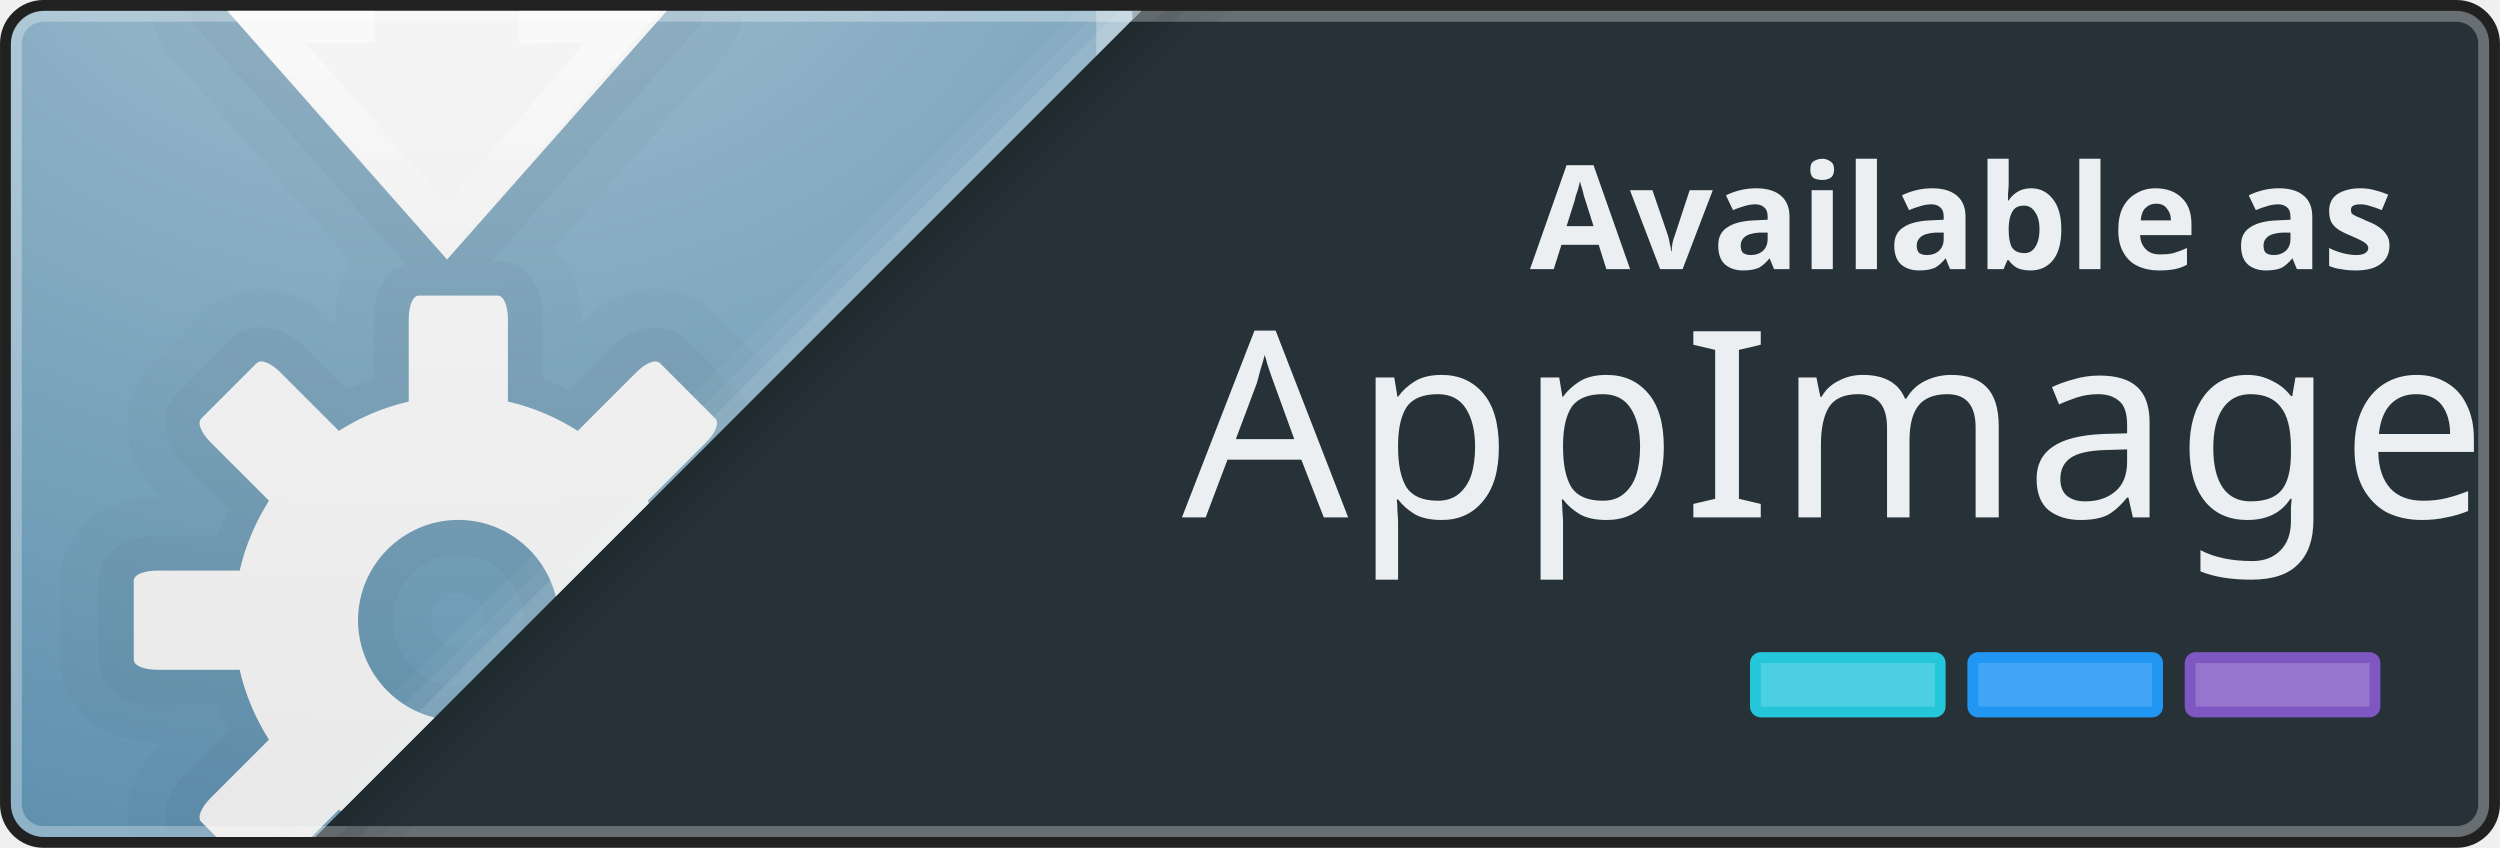
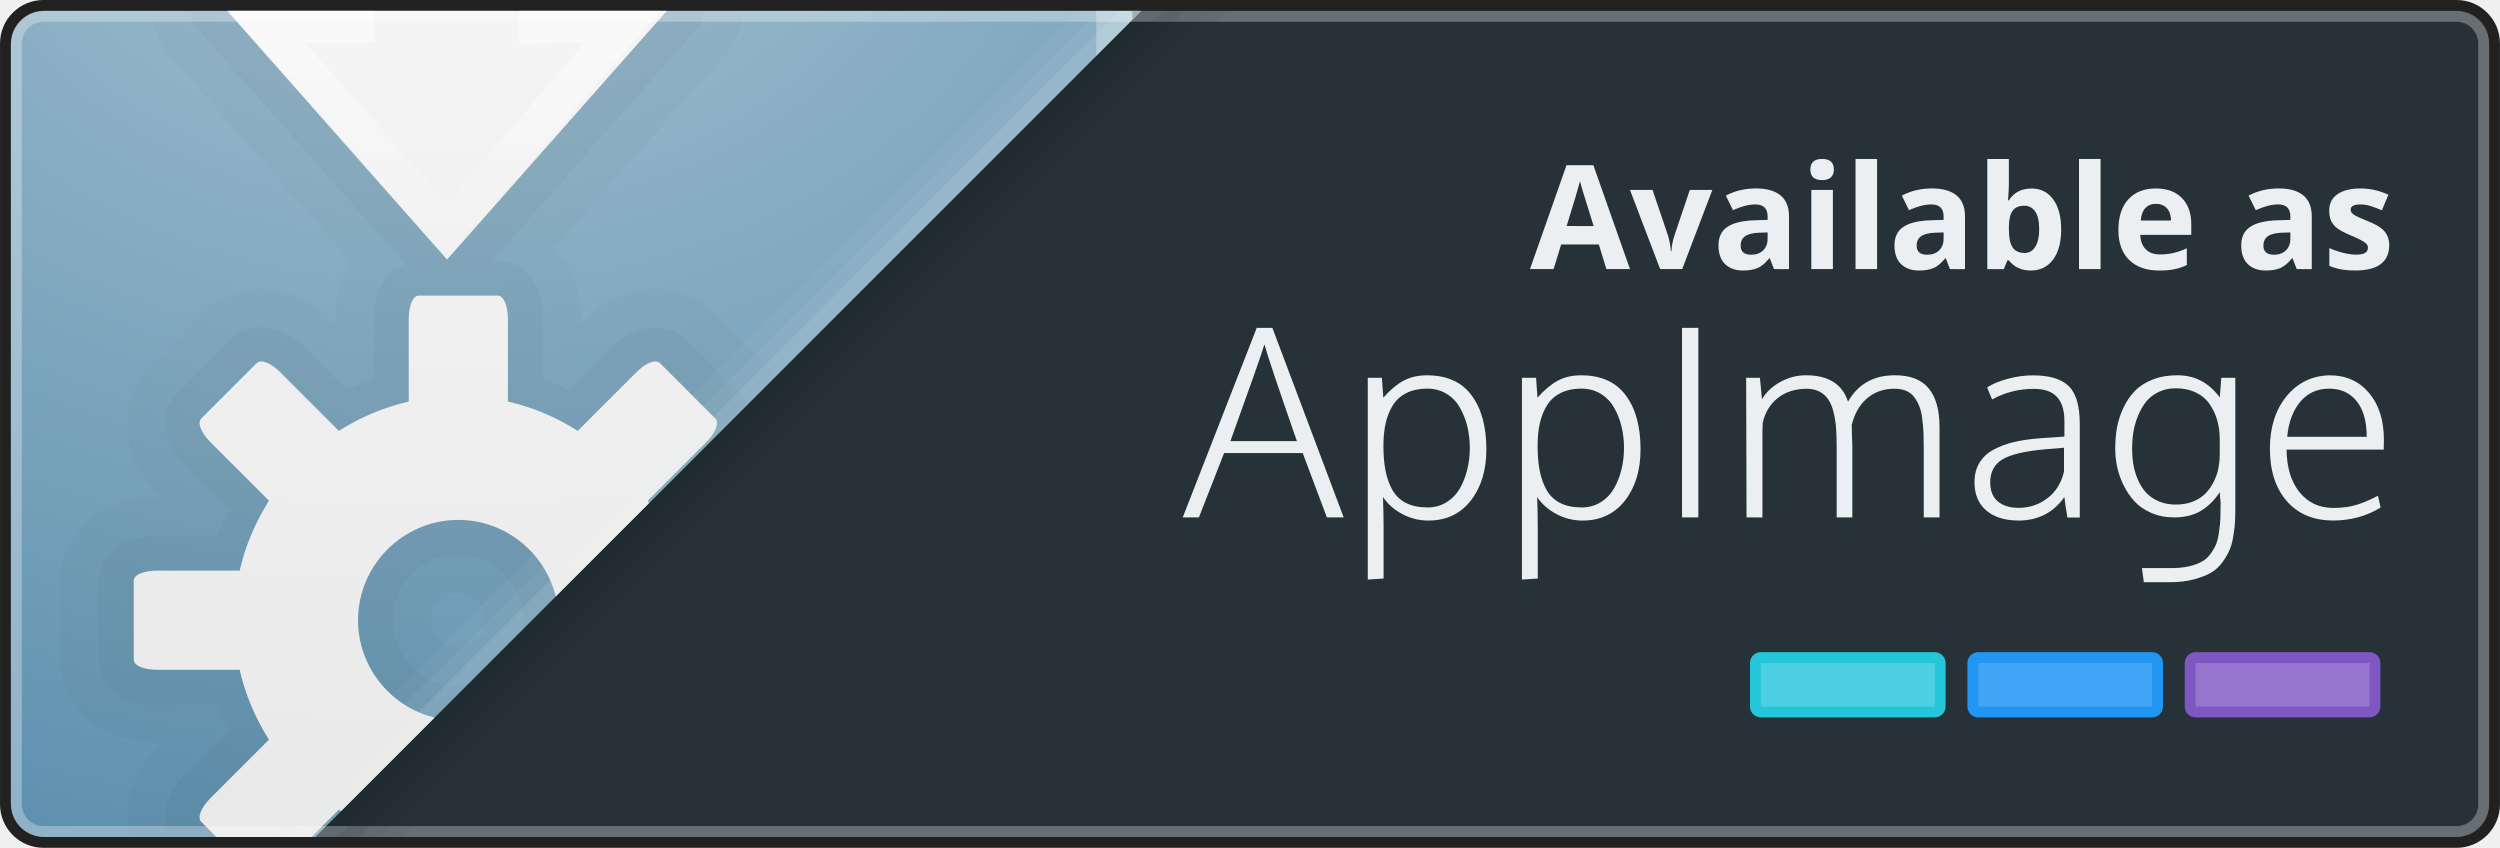
<svg xmlns="http://www.w3.org/2000/svg" xmlns:xlink="http://www.w3.org/1999/xlink" width="230" height="78" viewBox="0 0 60.854 20.638" version="1.1" id="svg8">
  <defs id="defs2">
    <clipPath clipPathUnits="userSpaceOnUse" id="clipPath6740">
      <path id="path6742" style="opacity:1;fill:#ffffff;fill-opacity:1;stroke:none;stroke-width:0.515;stroke-linecap:round;stroke-linejoin:round;stroke-miterlimit:4;stroke-dasharray:none;stroke-opacity:1" d="m 12.842,15.106 c -0.518,0 -0.935,0.417 -0.935,0.935 v 21.035 c 0,0.518 0.417,0.935 0.935,0.935 h 7.504 L 43.25,15.106 Z" />
    </clipPath>
    <radialGradient xlink:href="#linearGradient3688-166-749" id="radialGradient4027" gradientUnits="userSpaceOnUse" gradientTransform="matrix(2.003784,0,0,1.4,27.98813,-17.4)" cx="4.993" cy="43.5" fx="4.993" fy="43.5" r="2.5" />
    <linearGradient id="linearGradient3688-166-749">
      <stop id="stop2883" style="stop-color:#181818;stop-opacity:1" offset="0" />
      <stop id="stop2885" style="stop-color:#181818;stop-opacity:0" offset="1" />
    </linearGradient>
    <radialGradient xlink:href="#linearGradient3688-166-749" id="radialGradient4029" gradientUnits="userSpaceOnUse" gradientTransform="matrix(2.003784,0,0,1.4,-20.01187,-104.4)" cx="4.993" cy="43.5" fx="4.993" fy="43.5" r="2.5" />
    <linearGradient xlink:href="#linearGradient3702-501-757" id="linearGradient3508" gradientUnits="userSpaceOnUse" x1="25.058" y1="47.028" x2="25.058" y2="39.999" />
    <linearGradient id="linearGradient3702-501-757">
      <stop id="stop2895" style="stop-color:#181818;stop-opacity:0" offset="0" />
      <stop id="stop2897" style="stop-color:#181818;stop-opacity:1" offset="0.5" />
      <stop id="stop2899" style="stop-color:#181818;stop-opacity:0" offset="1" />
    </linearGradient>
    <radialGradient xlink:href="#linearGradient3993" id="radialGradient4033" gradientUnits="userSpaceOnUse" gradientTransform="matrix(0,2.047877,-2.741054,-8.6412258e-8,47.16138,-8.837436)" cx="9.333" cy="8.45" fx="9.333" fy="8.45" r="20" />
    <linearGradient id="linearGradient3993">
      <stop offset="0" style="stop-color:#a3c0d0;stop-opacity:1" id="stop3995" />
      <stop offset="1" style="stop-color:#427da1;stop-opacity:1" id="stop4001" />
    </linearGradient>
    <linearGradient xlink:href="#linearGradient2508" id="linearGradient3510" gradientUnits="userSpaceOnUse" gradientTransform="translate(0,0.9674382)" x1="14.049" y1="44.137" x2="14.049" y2="4" />
    <linearGradient id="linearGradient2508">
      <stop offset="0" style="stop-color:#2e4a5a;stop-opacity:1" id="stop2510" />
      <stop offset="1" style="stop-color:#6e8796;stop-opacity:1" id="stop2512" />
    </linearGradient>
    <radialGradient xlink:href="#linearGradient3575" id="radialGradient4037" gradientUnits="userSpaceOnUse" gradientTransform="matrix(0,1.026201,-1.656112,9.4072203e-4,-56.09748,-45.33232)" cx="48.424" cy="-48.028" fx="48.424" fy="-48.028" r="38.213" />
    <linearGradient id="linearGradient3575">
      <stop offset="0" style="stop-color:#fafafa;stop-opacity:1" id="stop3577" />
      <stop offset="1" style="stop-color:#e6e6e6;stop-opacity:1" id="stop3579" />
    </linearGradient>
    <linearGradient xlink:href="#linearGradient4222" id="linearGradient3512" gradientUnits="userSpaceOnUse" gradientTransform="translate(0,0.9999987)" x1="24" y1="5" x2="24" y2="43" />
    <linearGradient id="linearGradient4222">
      <stop offset="0" style="stop-color:#ffffff;stop-opacity:1" id="stop4224" />
      <stop offset="1" style="stop-color:#ffffff;stop-opacity:0" id="stop4226" />
    </linearGradient>
    <linearGradient xlink:href="#linearGradient4222" id="linearGradient3514" gradientUnits="userSpaceOnUse" gradientTransform="matrix(0,0.3704967,-0.3617496,0,33.50832,6.167092)" x1="7.649" y1="26.437" x2="41.862" y2="26.437" />
  </defs>
  <g id="layer1" transform="translate(-89.80423,-135.6042)">
    <rect ry="1.058" y="135.604" x="89.804" height="20.638" width="60.854" id="rect3923" style="opacity:1;fill:#212121;fill-opacity:1;stroke:none;stroke-width:0.354;stroke-linecap:round;stroke-linejoin:round;stroke-miterlimit:4;stroke-dasharray:none;stroke-opacity:1" />
    <rect ry="0.821" y="135.869" x="90.069" height="20.108" width="60.325" id="rect3925" style="opacity:1;fill:#263238;fill-opacity:1;stroke:none;stroke-width:0.348;stroke-linecap:round;stroke-linejoin:round;stroke-miterlimit:4;stroke-dasharray:none;stroke-opacity:1" />
-     <text id="text3929" y="142.154" x="127.047" style="font-style:normal;font-variant:normal;font-weight:normal;font-stretch:normal;font-size:4.233px;line-height:1.25;font-family:Chivo;-inkscape-font-specification:Chivo;letter-spacing:0px;word-spacing:0px;opacity:1;fill:#eceff1;fill-opacity:1;stroke:none;stroke-width:0.265" xml:space="preserve">
-       <tspan style="font-style:normal;font-variant:normal;font-weight:bold;font-stretch:normal;font-size:3.528px;font-family:'Noto Sans';-inkscape-font-specification:'Noto Sans Bold';fill:#eceff1;fill-opacity:1;stroke-width:0.265" y="142.154" x="127.047" id="tspan3927">Available as</tspan>
-     </text>
-     <text id="text3933" y="148.199" x="118.575" style="font-style:normal;font-variant:normal;font-weight:normal;font-stretch:normal;font-size:6.35px;line-height:1.25;font-family:'Noto Sans';-inkscape-font-specification:'Noto Sans';letter-spacing:0px;word-spacing:0px;opacity:1;fill:#eceff1;fill-opacity:1;stroke:none;stroke-width:0.174" xml:space="preserve">
-       <tspan style="font-style:normal;font-variant:normal;font-weight:300;font-stretch:normal;font-size:6.35px;font-family:Oxygen;-inkscape-font-specification:'Oxygen Light';letter-spacing:0.11px;fill:#eceff1;fill-opacity:1;stroke-width:0.174" y="148.199" x="118.575" id="tspan3931">AppImage</tspan>
-     </text>
+     <g aria-label="Available as" id="text3929" style="font-size:4.233px;line-height:1.25;font-family:Chivo;-inkscape-font-specification:Chivo;letter-spacing:0px;word-spacing:0px;opacity:1;fill:#eceff1;stroke-width:0.265">
+       <path d="m 128.906,142.154 -0.183,-0.599 h -0.918 l -0.183,0.599 h -0.575 l 0.889,-2.529 h 0.653 l 0.892,2.529 z m -0.31,-1.047 q -0.253,-0.815 -0.286,-0.922 -0.031,-0.107 -0.045,-0.169 -0.057,0.22 -0.326,1.09 z" style="font-weight:bold;font-size:3.528px;font-family:'Noto Sans';-inkscape-font-specification:'Noto Sans Bold'" id="path887" />
+       <path d="m 130.215,142.154 -0.734,-1.926 h 0.549 l 0.372,1.097 q 0.057,0.179 0.074,0.394 h 0.014 q 0.01,-0.195 0.077,-0.394 l 0.37,-1.097 h 0.549 l -0.734,1.926 z" style="font-weight:bold;font-size:3.528px;font-family:'Noto Sans';-inkscape-font-specification:'Noto Sans Bold'" id="path889" />
+       <path d="m 132.986,142.154 -0.102,-0.262 h -0.014 q -0.133,0.167 -0.274,0.233 -0.14,0.064 -0.365,0.064 -0.277,0 -0.438,-0.158 -0.158,-0.158 -0.158,-0.451 0,-0.307 0.214,-0.451 0.215,-0.146 0.648,-0.162 l 0.334,-0.01 v -0.084 q 0,-0.293 -0.3,-0.293 -0.231,0 -0.543,0.14 l -0.174,-0.355 q 0.332,-0.174 0.737,-0.174 0.388,0 0.594,0.169 0.207,0.169 0.207,0.513 v 1.283 z m -0.155,-0.892 -0.203,0.007 q -0.229,0.007 -0.341,0.083 -0.112,0.076 -0.112,0.231 0,0.222 0.255,0.222 0.183,0 0.291,-0.105 0.11,-0.105 0.11,-0.279 z" style="font-weight:bold;font-size:3.528px;font-family:'Noto Sans';-inkscape-font-specification:'Noto Sans Bold'" id="path891" />
+       <path d="m 133.872,139.73 q 0,-0.257 0.286,-0.257 0.286,0 0.286,0.257 0,0.122 -0.072,0.191 -0.071,0.067 -0.214,0.067 -0.286,0 -0.286,-0.258 z m 0.548,2.424 h -0.525 v -1.926 h 0.525 z" style="font-weight:bold;font-size:3.528px;font-family:'Noto Sans';-inkscape-font-specification:'Noto Sans Bold'" id="path893" />
+       <path d="m 135.496,142.154 h -0.525 v -2.68 h 0.525 z" style="font-weight:bold;font-size:3.528px;font-family:'Noto Sans';-inkscape-font-specification:'Noto Sans Bold'" id="path895" />
+       <path d="m 137.27,142.154 -0.102,-0.262 h -0.014 q -0.133,0.167 -0.274,0.233 -0.14,0.064 -0.365,0.064 -0.277,0 -0.438,-0.158 -0.158,-0.158 -0.158,-0.451 0,-0.307 0.214,-0.451 0.215,-0.146 0.648,-0.162 l 0.334,-0.01 v -0.084 q 0,-0.293 -0.3,-0.293 -0.231,0 -0.543,0.14 l -0.174,-0.355 q 0.332,-0.174 0.737,-0.174 0.388,0 0.594,0.169 0.207,0.169 0.207,0.513 v 1.283 z m -0.155,-0.892 -0.203,0.007 q -0.229,0.007 -0.341,0.083 -0.112,0.076 -0.112,0.231 0,0.222 0.255,0.222 0.183,0 0.291,-0.105 0.11,-0.105 0.11,-0.279 z" style="font-weight:bold;font-size:3.528px;font-family:'Noto Sans';-inkscape-font-specification:'Noto Sans Bold'" id="path897" />
+       <path d="m 139.25,140.192 q 0.341,0 0.534,0.267 0.193,0.265 0.193,0.729 0,0.477 -0.2,0.739 -0.198,0.262 -0.541,0.262 -0.339,0 -0.532,-0.246 h -0.036 l -0.088,0.212 h -0.401 v -2.68 h 0.525 v 0.624 q 0,0.119 -0.021,0.381 h 0.021 q 0.184,-0.286 0.546,-0.286 z m -0.169,0.42 q -0.195,0 -0.284,0.121 -0.09,0.119 -0.093,0.394 v 0.057 q 0,0.31 0.091,0.444 0.093,0.134 0.293,0.134 0.162,0 0.257,-0.148 0.097,-0.15 0.097,-0.434 0,-0.284 -0.097,-0.425 -0.097,-0.143 -0.264,-0.143 z" style="font-weight:bold;font-size:3.528px;font-family:'Noto Sans';-inkscape-font-specification:'Noto Sans Bold'" id="path899" />
+       <path d="m 140.936,142.154 h -0.525 v -2.68 h 0.525 z" style="font-weight:bold;font-size:3.528px;font-family:'Noto Sans';-inkscape-font-specification:'Noto Sans Bold'" id="path901" />
+       <path d="m 142.285,140.566 q -0.167,0 -0.262,0.107 -0.095,0.105 -0.109,0.3 h 0.737 q -0.003,-0.195 -0.102,-0.3 -0.098,-0.107 -0.265,-0.107 z m 0.074,1.623 q -0.465,0 -0.727,-0.257 -0.262,-0.257 -0.262,-0.727 0,-0.484 0.241,-0.748 0.243,-0.265 0.67,-0.265 0.408,0 0.636,0.233 0.227,0.233 0.227,0.642 v 0.255 h -1.242 q 0.009,0.224 0.133,0.35 0.124,0.126 0.348,0.126 0.174,0 0.329,-0.036 0.155,-0.036 0.324,-0.115 v 0.407 q -0.138,0.069 -0.295,0.102 -0.157,0.034 -0.382,0.034 z" style="font-weight:bold;font-size:3.528px;font-family:'Noto Sans';-inkscape-font-specification:'Noto Sans Bold'" id="path903" />
+       <path d="m 145.711,142.154 -0.102,-0.262 h -0.014 q -0.133,0.167 -0.274,0.233 -0.14,0.064 -0.365,0.064 -0.277,0 -0.438,-0.158 -0.158,-0.158 -0.158,-0.451 0,-0.307 0.214,-0.451 0.215,-0.146 0.648,-0.162 l 0.334,-0.01 v -0.084 q 0,-0.293 -0.3,-0.293 -0.231,0 -0.543,0.14 l -0.174,-0.355 q 0.332,-0.174 0.737,-0.174 0.388,0 0.594,0.169 0.207,0.169 0.207,0.513 v 1.283 z m -0.155,-0.892 -0.203,0.007 q -0.229,0.007 -0.341,0.083 -0.112,0.076 -0.112,0.231 0,0.222 0.255,0.222 0.183,0 0.291,-0.105 0.11,-0.105 0.11,-0.279 z" style="font-weight:bold;font-size:3.528px;font-family:'Noto Sans';-inkscape-font-specification:'Noto Sans Bold'" id="path905" />
+       <path d="m 147.962,141.582 q 0,0.296 -0.207,0.451 -0.205,0.155 -0.615,0.155 -0.21,0 -0.358,-0.029 -0.148,-0.028 -0.277,-0.083 v -0.434 q 0.146,0.069 0.329,0.115 0.184,0.046 0.324,0.046 0.286,0 0.286,-0.165 0,-0.062 -0.038,-0.1 -0.038,-0.04 -0.131,-0.088 -0.093,-0.05 -0.248,-0.115 -0.222,-0.093 -0.327,-0.172 -0.103,-0.079 -0.152,-0.181 -0.046,-0.103 -0.046,-0.253 0,-0.257 0.198,-0.396 0.2,-0.141 0.565,-0.141 0.348,0 0.677,0.152 l -0.158,0.379 q -0.145,-0.062 -0.27,-0.102 -0.126,-0.04 -0.257,-0.04 -0.233,0 -0.233,0.126 0,0.071 0.074,0.122 0.076,0.052 0.329,0.153 0.226,0.091 0.331,0.171 0.105,0.079 0.155,0.183 0.05,0.103 0.05,0.246 z" style="font-weight:bold;font-size:3.528px;font-family:'Noto Sans';-inkscape-font-specification:'Noto Sans Bold'" id="path907" />
+     </g>
+     <g aria-label="AppImage" id="text3933" style="font-size:6.35px;line-height:1.25;font-family:'Noto Sans';-inkscape-font-specification:'Noto Sans';letter-spacing:0px;word-spacing:0px;opacity:1;fill:#eceff1;stroke-width:0.174">
+       <path d="m 118.594,148.199 1.801,-4.614 h 0.381 l 1.736,4.614 h -0.409 l -0.589,-1.566 h -1.913 l -0.614,1.566 z m 1.16,-1.857 h 1.619 q -0.698,-2.003 -0.791,-2.356 -0.037,0.136 -0.245,0.726 -0.208,0.589 -0.397,1.11 z" style="font-weight:300;font-family:Oxygen;-inkscape-font-specification:'Oxygen Light';letter-spacing:0.11px" id="path910" />
+       <path d="m 123.098,149.712 v -4.911 h 0.344 l 0.034,0.484 q 0.239,-0.273 0.484,-0.409 0.248,-0.136 0.577,-0.136 0.726,0 1.085,0.484 0.363,0.481 0.363,1.318 0,0.763 -0.381,1.25 -0.381,0.484 -1.032,0.484 -0.335,0 -0.633,-0.158 -0.298,-0.158 -0.471,-0.415 0.015,0.381 0.015,0.75 v 1.234 z m 1.448,-1.755 q 0.264,0 0.468,-0.127 0.205,-0.127 0.326,-0.338 0.121,-0.211 0.18,-0.459 0.062,-0.251 0.062,-0.521 0,-0.273 -0.059,-0.521 -0.059,-0.248 -0.18,-0.459 -0.118,-0.214 -0.326,-0.341 -0.208,-0.127 -0.474,-0.127 -0.288,0 -0.499,0.105 -0.208,0.102 -0.332,0.295 -0.121,0.192 -0.177,0.437 -0.056,0.245 -0.056,0.552 0,0.353 0.053,0.617 0.053,0.264 0.171,0.471 0.121,0.205 0.332,0.31 0.211,0.105 0.512,0.105 z" style="font-weight:300;font-family:Oxygen;-inkscape-font-specification:'Oxygen Light';letter-spacing:0.11px" id="path912" />
+       <path d="m 126.851,149.712 v -4.911 h 0.344 l 0.034,0.484 q 0.239,-0.273 0.484,-0.409 0.248,-0.136 0.577,-0.136 0.726,0 1.085,0.484 0.363,0.481 0.363,1.318 0,0.763 -0.381,1.25 -0.381,0.484 -1.032,0.484 -0.335,0 -0.633,-0.158 -0.298,-0.158 -0.471,-0.415 0.015,0.381 0.015,0.75 v 1.234 z m 1.448,-1.755 q 0.264,0 0.468,-0.127 0.205,-0.127 0.326,-0.338 0.121,-0.211 0.18,-0.459 0.062,-0.251 0.062,-0.521 0,-0.273 -0.059,-0.521 -0.059,-0.248 -0.18,-0.459 -0.118,-0.214 -0.326,-0.341 -0.208,-0.127 -0.474,-0.127 -0.288,0 -0.499,0.105 -0.208,0.102 -0.332,0.295 -0.121,0.192 -0.177,0.437 -0.056,0.245 -0.056,0.552 0,0.353 0.053,0.617 0.053,0.264 0.171,0.471 0.121,0.205 0.332,0.31 0.211,0.105 0.512,0.105 z" style="font-weight:300;font-family:Oxygen;-inkscape-font-specification:'Oxygen Light';letter-spacing:0.11px" id="path914" />
+       <path d="m 130.748,148.199 v -4.614 h 0.397 v 4.614 z" style="font-weight:300;font-family:Oxygen;-inkscape-font-specification:'Oxygen Light';letter-spacing:0.11px" id="path916" />
+       <path d="m 132.318,148.199 q -0.009,-3.082 -0.009,-3.398 h 0.335 l 0.05,0.521 q 0.149,-0.254 0.443,-0.419 0.298,-0.164 0.629,-0.164 0.815,0 1.023,0.642 0.363,-0.642 1.144,-0.642 0.558,0 0.819,0.319 0.264,0.316 0.264,0.946 v 2.195 h -0.384 v -1.662 q 0,-0.236 -0.006,-0.394 -0.006,-0.158 -0.031,-0.344 -0.022,-0.186 -0.071,-0.304 -0.046,-0.118 -0.124,-0.223 -0.077,-0.105 -0.198,-0.155 -0.121,-0.05 -0.285,-0.05 -0.391,0 -0.664,0.233 -0.27,0.229 -0.375,0.648 0.006,0.316 0.015,0.49 v 1.761 h -0.381 v -1.73 q 0,-0.264 -0.015,-0.456 -0.015,-0.195 -0.062,-0.381 -0.046,-0.186 -0.127,-0.304 -0.077,-0.118 -0.211,-0.189 -0.13,-0.071 -0.313,-0.071 -0.422,0 -0.707,0.226 -0.282,0.223 -0.366,0.611 -0.006,0.127 -0.006,0.363 v 1.932 z" style="font-weight:300;font-family:Oxygen;-inkscape-font-specification:'Oxygen Light';letter-spacing:0.11px" id="path918" />
+       <path d="m 138.924,148.274 q -0.481,0 -0.769,-0.242 -0.288,-0.242 -0.288,-0.691 0,-0.267 0.115,-0.462 0.115,-0.198 0.332,-0.319 0.22,-0.124 0.499,-0.192 0.282,-0.068 0.654,-0.096 0.397,-0.025 0.589,-0.04 v -0.378 q 0,-0.391 -0.18,-0.586 -0.177,-0.198 -0.571,-0.198 -0.539,0 -1.008,0.257 -0.012,-0.031 -0.059,-0.133 -0.043,-0.105 -0.062,-0.161 0.192,-0.124 0.502,-0.208 0.31,-0.084 0.608,-0.084 0.611,0 0.877,0.264 0.267,0.26 0.267,0.927 v 2.27 h -0.301 q -0.015,-0.071 -0.046,-0.282 -0.028,-0.211 -0.028,-0.217 -0.4,0.574 -1.132,0.574 z m 0.012,-0.307 q 0.397,0 0.704,-0.233 0.31,-0.236 0.406,-0.651 v -0.58 q -0.446,0.037 -0.45,0.037 -0.757,0.068 -1.051,0.248 -0.295,0.18 -0.295,0.558 0,0.31 0.186,0.465 0.189,0.155 0.499,0.155 z" style="font-weight:300;font-family:Oxygen;-inkscape-font-specification:'Oxygen Light';letter-spacing:0.11px" id="path920" />
+       <path d="m 141.989,149.777 -0.046,-0.344 h 0.719 q 0.239,0 0.422,-0.043 0.183,-0.04 0.307,-0.109 0.127,-0.065 0.214,-0.186 0.09,-0.118 0.14,-0.236 0.05,-0.118 0.074,-0.307 0.028,-0.186 0.034,-0.344 0.006,-0.155 0.006,-0.394 0,0.034 -0.006,-0.015 -0.015,-0.214 -0.015,-0.214 -0.195,0.295 -0.462,0.456 -0.267,0.158 -0.651,0.158 -0.304,0 -0.555,-0.109 -0.248,-0.109 -0.409,-0.282 -0.158,-0.174 -0.267,-0.397 -0.109,-0.223 -0.155,-0.443 -0.046,-0.223 -0.046,-0.44 0,-0.273 0.043,-0.518 0.046,-0.248 0.158,-0.484 0.112,-0.236 0.279,-0.406 0.167,-0.174 0.431,-0.276 0.264,-0.105 0.595,-0.105 0.326,0 0.574,0.13 0.251,0.127 0.465,0.409 l 0.037,-0.477 h 0.341 v 3.15 q 0,0.205 -0.006,0.329 -0.003,0.127 -0.037,0.341 -0.031,0.217 -0.09,0.353 -0.056,0.14 -0.174,0.307 -0.118,0.167 -0.285,0.264 -0.164,0.096 -0.425,0.164 -0.257,0.068 -0.586,0.068 z m 0.784,-1.891 q 0.226,0 0.409,-0.071 0.183,-0.074 0.301,-0.192 0.121,-0.121 0.202,-0.282 0.084,-0.161 0.118,-0.332 0.034,-0.174 0.034,-0.357 v -0.353 q 0,-0.242 -0.059,-0.456 -0.059,-0.214 -0.183,-0.394 -0.121,-0.183 -0.335,-0.288 -0.214,-0.105 -0.496,-0.105 -0.229,0 -0.415,0.09 -0.183,0.087 -0.301,0.233 -0.118,0.146 -0.198,0.341 -0.081,0.195 -0.115,0.4 -0.031,0.202 -0.031,0.415 0,0.189 0.028,0.369 0.031,0.177 0.105,0.36 0.077,0.183 0.195,0.319 0.118,0.133 0.307,0.22 0.192,0.084 0.434,0.084 z" style="font-weight:300;font-family:Oxygen;-inkscape-font-specification:'Oxygen Light';letter-spacing:0.11px" id="path922" />
+       <path d="m 146.589,148.274 q -0.704,0 -1.119,-0.471 -0.412,-0.471 -0.412,-1.277 0,-0.778 0.403,-1.274 0.406,-0.496 1.048,-0.512 0.598,0 0.961,0.428 0.363,0.428 0.363,1.147 0,0.028 -0.003,0.115 0,0.084 0,0.118 h -2.366 q 0.006,0.654 0.316,1.039 0.31,0.381 0.819,0.381 0.332,0 0.577,-0.077 0.245,-0.077 0.512,-0.22 l 0.065,0.288 q -0.515,0.316 -1.163,0.316 z m -1.11,-2.037 h 1.935 q 0,-0.567 -0.245,-0.868 -0.245,-0.304 -0.673,-0.304 -0.434,0 -0.701,0.322 -0.267,0.322 -0.316,0.85 z" style="font-weight:300;font-family:Oxygen;-inkscape-font-specification:'Oxygen Light';letter-spacing:0.11px" id="path924" />
+     </g>
    <g id="g3957" transform="matrix(0.8779352,0,0,0.8779352,79.61478,122.6072)" mask="none" clip-path="url(#clipPath6740)">
      <g style="display:inline" id="g3943" transform="matrix(1.1,0,0,0.4444449,-2.400002,25.11107)">
        <g style="opacity:0.4" id="g3941" transform="matrix(1.052632,0,0,1.285713,-1.263158,-13.42854)">
          <rect style="fill:url(#radialGradient4027);fill-opacity:1;stroke:none" id="rect3935" y="40" x="38" height="7" width="5" />
          <rect style="fill:url(#radialGradient4029);fill-opacity:1;stroke:none" id="rect3937" transform="scale(-1)" y="-47" x="-10" height="7" width="5" />
          <rect style="fill:url(#linearGradient3508);fill-opacity:1;stroke:none" id="rect3939" y="40" x="10" height="7" width="28" />
        </g>
      </g>
      <rect style="fill:url(#radialGradient4033);fill-opacity:1;stroke:url(#linearGradient3510);stroke-width:1;stroke-linecap:round;stroke-linejoin:round;stroke-miterlimit:4;stroke-dasharray:none;stroke-dashoffset:0;stroke-opacity:1" id="rect3945" y="5.467" x="4.5" ry="2.232" rx="2.232" height="39" width="39" />
      <path style="display:inline;overflow:visible;visibility:visible;opacity:0.02;fill:#000000;fill-opacity:1;fill-rule:nonzero;stroke:none;stroke-width:1.002;marker:none;enable-background:accumulate" id="path3947" d="m 21,6.969 a 2.017,2.017 0 0 0 -2.031,2.031 V 12.969 H 17.812 a 2.017,2.017 0 0 0 -1.5,3.375 l 5.062,5.75 c -0.063,0.111 -0.179,0.246 -0.219,0.344 -0.196,0.478 -0.25,0.837 -0.25,1.219 v 0.125 L 20.812,23.688 C 20.534,23.409 20.213,23.163 19.719,22.969 19.472,22.872 19.185,22.792 18.75,22.812 c -0.435,0.021 -1.054,0.21 -1.469,0.625 L 15.75,24.969 c -0.415,0.415 -0.604,1.033 -0.625,1.469 -0.021,0.435 0.059,0.722 0.156,0.969 C 15.475,27.901 15.722,28.222 16,28.5 l 0.094,0.094 h -0.125 c -0.382,0 -0.74,0.054 -1.219,0.25 -0.239,0.098 -0.538,0.215 -0.844,0.531 -0.305,0.316 -0.625,0.915 -0.625,1.531 v 2.188 c 0,0.616 0.32,1.215 0.625,1.531 0.305,0.316 0.605,0.433 0.844,0.531 0.478,0.196 0.837,0.25 1.219,0.25 h 0.125 L 16,35.5 c -0.278,0.278 -0.525,0.599 -0.719,1.094 -0.097,0.247 -0.177,0.533 -0.156,0.969 0.021,0.435 0.21,1.054 0.625,1.469 l 1.531,1.531 c 0.415,0.415 1.033,0.604 1.469,0.625 0.435,0.021 0.722,-0.059 0.969,-0.156 0.494,-0.194 0.816,-0.441 1.094,-0.719 l 0.094,-0.094 v 0.125 c 0,0.382 0.054,0.74 0.25,1.219 0.098,0.239 0.215,0.538 0.531,0.844 0.316,0.305 0.915,0.625 1.531,0.625 h 2.188 c 0.616,0 1.215,-0.32 1.531,-0.625 0.316,-0.305 0.433,-0.605 0.531,-0.844 0.196,-0.478 0.25,-0.837 0.25,-1.219 v -0.125 l 0.094,0.094 c 0.278,0.278 0.599,0.525 1.094,0.719 0.247,0.097 0.533,0.177 0.969,0.156 0.435,-0.021 1.054,-0.21 1.469,-0.625 L 32.875,39.031 C 33.29,38.617 33.479,37.998 33.5,37.562 33.521,37.127 33.441,36.841 33.344,36.594 33.15,36.099 32.903,35.778 32.625,35.5 l -0.094,-0.094 h 0.125 c 0.382,0 0.74,-0.054 1.219,-0.25 0.239,-0.098 0.538,-0.215 0.844,-0.531 0.305,-0.316 0.625,-0.915 0.625,-1.531 v -2.188 c 0,-0.616 -0.32,-1.215 -0.625,-1.531 -0.305,-0.316 -0.605,-0.433 -0.844,-0.531 -0.478,-0.196 -0.837,-0.25 -1.219,-0.25 h -0.125 L 32.625,28.5 c 0.278,-0.278 0.525,-0.599 0.719,-1.094 C 33.441,27.159 33.521,26.873 33.5,26.438 33.479,26.002 33.29,25.383 32.875,24.969 L 31.344,23.438 c -0.415,-0.415 -1.033,-0.604 -1.469,-0.625 -0.435,-0.021 -0.722,0.059 -0.969,0.156 -0.494,0.194 -0.816,0.441 -1.094,0.719 l -0.094,0.094 v -0.125 c 0,-0.382 -0.054,-0.74 -0.25,-1.219 -0.091,-0.222 -0.228,-0.5 -0.5,-0.781 l 4.719,-5.312 a 2.017,2.017 0 0 0 -1.5,-3.375 H 29.031 V 9 A 2.017,2.017 0 0 0 27,6.969 Z M 24.312,31.25 c 0.427,0 0.75,0.323 0.75,0.75 0,0.427 -0.323,0.75 -0.75,0.75 -0.427,0 -0.75,-0.323 -0.75,-0.75 0,-0.427 0.323,-0.75 0.75,-0.75 z" />
      <path style="display:inline;overflow:visible;visibility:visible;opacity:0.03;fill:#000000;fill-opacity:1;fill-rule:nonzero;stroke:none;stroke-width:1.002;marker:none;enable-background:accumulate" id="path3949" d="m 20.906,8.031 a 0.964,0.964 0 0 0 -0.875,0.969 V 14.031 H 17.812 A 0.964,0.964 0 0 0 17.094,15.625 l 5.781,6.531 c -0.159,0.062 -0.342,0.095 -0.438,0.188 -0.169,0.163 -0.253,0.323 -0.312,0.469 -0.119,0.291 -0.156,0.567 -0.156,0.844 V 25.312 C 21.718,25.402 21.486,25.51 21.25,25.625 l -1.188,-1.188 c -0.2,-0.2 -0.421,-0.352 -0.719,-0.469 -0.149,-0.058 -0.33,-0.105 -0.562,-0.094 -0.233,0.011 -0.536,0.098 -0.75,0.312 L 16.5,25.719 c -0.214,0.214 -0.301,0.517 -0.312,0.75 -0.011,0.233 0.035,0.414 0.094,0.562 0.117,0.297 0.269,0.519 0.469,0.719 l 1.188,1.188 c -0.115,0.236 -0.223,0.468 -0.312,0.719 h -1.656 c -0.277,0 -0.553,0.037 -0.844,0.156 -0.145,0.06 -0.305,0.143 -0.469,0.312 -0.163,0.169 -0.312,0.464 -0.312,0.781 v 2.188 c 0,0.317 0.149,0.612 0.312,0.781 0.163,0.169 0.323,0.253 0.469,0.312 0.291,0.119 0.567,0.156 0.844,0.156 H 17.625 c 0.09,0.251 0.197,0.483 0.312,0.719 L 16.75,36.25 c -0.2,0.2 -0.352,0.421 -0.469,0.719 -0.058,0.149 -0.105,0.33 -0.094,0.562 0.011,0.233 0.098,0.536 0.312,0.75 l 1.531,1.531 c 0.214,0.214 0.517,0.301 0.75,0.312 0.233,0.011 0.414,-0.035 0.562,-0.094 0.297,-0.117 0.519,-0.269 0.719,-0.469 L 21.25,38.375 c 0.236,0.115 0.468,0.223 0.719,0.312 v 1.656 c 0,0.277 0.037,0.553 0.156,0.844 0.06,0.145 0.143,0.305 0.312,0.469 0.169,0.163 0.464,0.312 0.781,0.312 h 2.188 c 0.317,0 0.612,-0.149 0.781,-0.312 0.169,-0.163 0.253,-0.323 0.312,-0.469 0.119,-0.291 0.156,-0.567 0.156,-0.844 V 38.688 c 0.251,-0.09 0.483,-0.197 0.719,-0.312 l 1.188,1.188 c 0.2,0.2 0.421,0.352 0.719,0.469 0.149,0.058 0.33,0.105 0.562,0.094 0.233,-0.011 0.536,-0.098 0.75,-0.312 L 32.125,38.281 c 0.214,-0.214 0.301,-0.517 0.312,-0.75 0.011,-0.233 -0.035,-0.414 -0.094,-0.562 C 32.227,36.671 32.075,36.45 31.875,36.25 L 30.688,35.062 C 30.803,34.827 30.91,34.594 31,34.344 h 1.656 c 0.277,0 0.553,-0.037 0.844,-0.156 0.145,-0.06 0.305,-0.143 0.469,-0.312 0.163,-0.169 0.312,-0.464 0.312,-0.781 v -2.188 c 0,-0.317 -0.149,-0.612 -0.312,-0.781 C 33.805,29.956 33.645,29.872 33.5,29.812 33.209,29.693 32.933,29.656 32.656,29.656 H 31 C 30.91,29.406 30.803,29.173 30.688,28.938 L 31.875,27.75 c 0.2,-0.2 0.352,-0.421 0.469,-0.719 0.058,-0.149 0.105,-0.33 0.094,-0.562 -0.011,-0.233 -0.098,-0.536 -0.312,-0.75 L 30.594,24.188 c -0.214,-0.214 -0.517,-0.301 -0.75,-0.312 -0.233,-0.011 -0.414,0.035 -0.562,0.094 -0.297,0.117 -0.519,0.269 -0.719,0.469 L 27.375,25.625 c -0.236,-0.115 -0.468,-0.223 -0.719,-0.312 v -1.656 c 0,-0.277 -0.037,-0.553 -0.156,-0.844 -0.06,-0.145 -0.143,-0.305 -0.312,-0.469 -0.169,-0.163 -0.464,-0.312 -0.781,-0.312 H 25.25 L 30.906,15.625 A 0.964,0.964 0 0 0 30.188,14.031 H 27.969 V 9 A 0.964,0.964 0 0 0 27,8.031 h -6 a 0.964,0.964 0 0 0 -0.094,0 z M 24.312,30.188 c 1.002,0 1.812,0.81 1.812,1.812 0,1.002 -0.81,1.812 -1.812,1.812 C 23.31,33.812 22.5,33.002 22.5,32 c 0,-1.002 0.81,-1.812 1.812,-1.812 z" />
      <path style="display:inline;overflow:visible;visibility:visible;fill:url(#radialGradient4037);fill-opacity:1;fill-rule:nonzero;stroke:none;stroke-width:1.002;marker:none;enable-background:accumulate" id="path3951" d="M 21,9 V 15 H 17.812 L 24,22 30.188,15 H 27 V 9 Z M 23.219,23 c -0.173,0 -0.281,0.295 -0.281,0.656 V 25.938 C 22.241,26.096 21.586,26.38 21,26.75 l -1.625,-1.625 c -0.255,-0.255 -0.534,-0.372 -0.656,-0.25 l -1.531,1.531 c -0.122,0.122 -0.005,0.401 0.25,0.656 l 1.625,1.625 c -0.37,0.586 -0.654,1.241 -0.812,1.938 h -2.281 c -0.361,0 -0.656,0.108 -0.656,0.281 v 2.188 c 0,0.173 0.295,0.281 0.656,0.281 H 18.25 c 0.158,0.696 0.442,1.352 0.812,1.938 l -1.625,1.625 c -0.255,0.255 -0.372,0.534 -0.25,0.656 l 1.531,1.531 c 0.122,0.122 0.401,0.005 0.656,-0.25 L 21,37.25 c 0.586,0.37 1.241,0.654 1.938,0.812 v 2.281 C 22.938,40.705 23.046,41 23.219,41 h 2.188 c 0.173,0 0.281,-0.295 0.281,-0.656 V 38.062 c 0.696,-0.158 1.352,-0.442 1.938,-0.812 l 1.625,1.625 c 0.255,0.255 0.534,0.372 0.656,0.25 l 1.531,-1.531 c 0.122,-0.122 0.005,-0.401 -0.25,-0.656 l -1.625,-1.625 c 0.37,-0.586 0.654,-1.241 0.812,-1.938 h 2.281 c 0.361,0 0.656,-0.108 0.656,-0.281 v -2.188 c 0,-0.173 -0.295,-0.281 -0.656,-0.281 H 30.375 c -0.158,-0.696 -0.442,-1.352 -0.812,-1.938 l 1.625,-1.625 c 0.255,-0.255 0.372,-0.534 0.25,-0.656 L 29.906,24.875 C 29.784,24.753 29.505,24.869 29.25,25.125 L 27.625,26.75 C 27.039,26.38 26.384,26.096 25.688,25.938 V 23.656 C 25.688,23.295 25.579,23 25.406,23 Z m 1.094,6.219 c 1.529,0 2.781,1.253 2.781,2.781 0,1.529 -1.253,2.781 -2.781,2.781 -1.529,0 -2.781,-1.253 -2.781,-2.781 0,-1.529 1.253,-2.781 2.781,-2.781 z" />
      <rect style="opacity:0.4;fill:none;stroke:url(#linearGradient3512);stroke-width:1;stroke-linecap:round;stroke-linejoin:round;stroke-miterlimit:4;stroke-dasharray:none;stroke-dashoffset:0;stroke-opacity:1" id="rect3953" y="6.5" x="5.5" ry="1.365" rx="1.365" height="37" width="37" />
      <path style="display:inline;overflow:visible;visibility:visible;fill:none;stroke:url(#linearGradient3514);stroke-width:0.998;stroke-linecap:butt;stroke-linejoin:miter;stroke-miterlimit:4;stroke-dasharray:none;stroke-dashoffset:0;stroke-opacity:1;marker:none" id="path3955" d="M 28.926,15.467 24,21.178 18.963,15.5 H 21.5 V 9.5 h 5 V 15.5 l 2.426,-0.033 z" />
    </g>
    <path id="path3959" style="opacity:0.2;fill:#eceff1;fill-opacity:1;stroke:none;stroke-width:0.348;stroke-linecap:round;stroke-linejoin:round;stroke-miterlimit:4;stroke-dasharray:none;stroke-opacity:1" d="M 117.056,135.869 96.948,155.978 h 0.529 l 20.108,-20.108 z" />
    <path id="path3961" style="opacity:0.15;fill:#000000;fill-opacity:1;stroke:none;stroke-width:0.265px;stroke-linecap:butt;stroke-linejoin:miter;stroke-opacity:1" d="M 117.585,135.869 97.477,155.978 h 0.529 l 20.108,-20.108 z" />
    <path id="path3963" style="opacity:0.3;fill:#ffffff;fill-opacity:1;stroke:none;stroke-width:0.348;stroke-linecap:round;stroke-linejoin:round;stroke-miterlimit:4;stroke-dasharray:none;stroke-opacity:1" d="m 90.863,135.869 c -0.44,0 -0.794,0.354 -0.794,0.794 v 18.521 c 0,0.44 0.354,0.794 0.794,0.794 h 58.737 c 0.44,0 0.794,-0.354 0.794,-0.794 v -18.521 c 0,-0.44 -0.354,-0.794 -0.794,-0.794 z m 0,0.265 h 58.737 c 0.293,0 0.529,0.236 0.529,0.529 v 18.521 c 0,0.293 -0.236,0.529 -0.529,0.529 H 90.863 c -0.293,0 -0.529,-0.236 -0.529,-0.529 v -18.521 c 0,-0.293 0.236,-0.529 0.529,-0.529 z" />
    <path id="path3965" style="opacity:0.1;fill:#000000;fill-opacity:1;stroke:none;stroke-width:0.265px;stroke-linecap:butt;stroke-linejoin:miter;stroke-opacity:1" d="M 118.115,135.869 98.006,155.978 h 0.529 l 20.108,-20.108 z" />
    <path id="path3967" style="opacity:0.05;fill:#000000;fill-opacity:1;stroke:none;stroke-width:0.265px;stroke-linecap:butt;stroke-linejoin:miter;stroke-opacity:1" d="M 118.644,135.869 98.535,155.978 h 0.529 l 20.108,-20.108 z" />
    <path id="path3969" style="opacity:0.025;fill:#000000;fill-opacity:1;stroke:none;stroke-width:0.265px;stroke-linecap:butt;stroke-linejoin:miter;stroke-opacity:1" d="M 119.173,135.869 99.065,155.978 h 0.529 l 20.108,-20.108 z" />
    <path id="path3971" style="opacity:0.1;fill:#eceff1;fill-opacity:1;stroke:none;stroke-width:0.348;stroke-linecap:round;stroke-linejoin:round;stroke-miterlimit:4;stroke-dasharray:none;stroke-opacity:1" d="M 116.527,135.869 96.419,155.978 h 0.529 l 20.108,-20.108 z" />
    <path id="path3973" style="opacity:0.05;fill:#eceff1;fill-opacity:1;stroke:none;stroke-width:0.348;stroke-linecap:round;stroke-linejoin:round;stroke-miterlimit:4;stroke-dasharray:none;stroke-opacity:1" d="M 115.998,135.869 95.89,155.978 h 0.529 l 20.108,-20.108 z" />
    <rect style="opacity:1;fill:#26c6da;fill-opacity:1;stroke:none;stroke-width:0.687;stroke-linecap:round;stroke-linejoin:round;paint-order:stroke fill markers" id="rect4015" width="4.762" height="1.588" x="132.402" y="151.479" ry="0.265" />
    <rect style="opacity:1;fill:#4dd0e1;fill-opacity:1;stroke:none;stroke-width:0.529;stroke-linecap:round;stroke-linejoin:round;paint-order:stroke fill markers" id="rect4017" width="4.233" height="1.058" x="132.667" y="151.744" ry="4.5991992e-06" />
    <rect style="opacity:1;fill:#2196f3;fill-opacity:1;stroke:none;stroke-width:0.687;stroke-linecap:round;stroke-linejoin:round;paint-order:stroke fill markers" id="rect4019" width="4.762" height="1.588" x="137.694" y="151.479" ry="0.265" />
    <rect style="opacity:1;fill:#42a5f5;fill-opacity:1;stroke:none;stroke-width:0.529;stroke-linecap:round;stroke-linejoin:round;paint-order:stroke fill markers" id="rect4021" width="4.233" height="1.058" x="137.958" y="151.744" ry="4.5991992e-06" />
    <rect style="opacity:1;fill:#7e57c2;fill-opacity:1;stroke:none;stroke-width:0.687;stroke-linecap:round;stroke-linejoin:round;paint-order:stroke fill markers" id="rect4023" width="4.762" height="1.588" x="142.985" y="151.479" ry="0.265" />
    <rect style="opacity:1;fill:#9575cd;fill-opacity:1;stroke:none;stroke-width:0.529;stroke-linecap:round;stroke-linejoin:round;paint-order:stroke fill markers" id="rect4025" width="4.233" height="1.058" x="143.25" y="151.744" ry="4.5991992e-06" />
  </g>
</svg>
